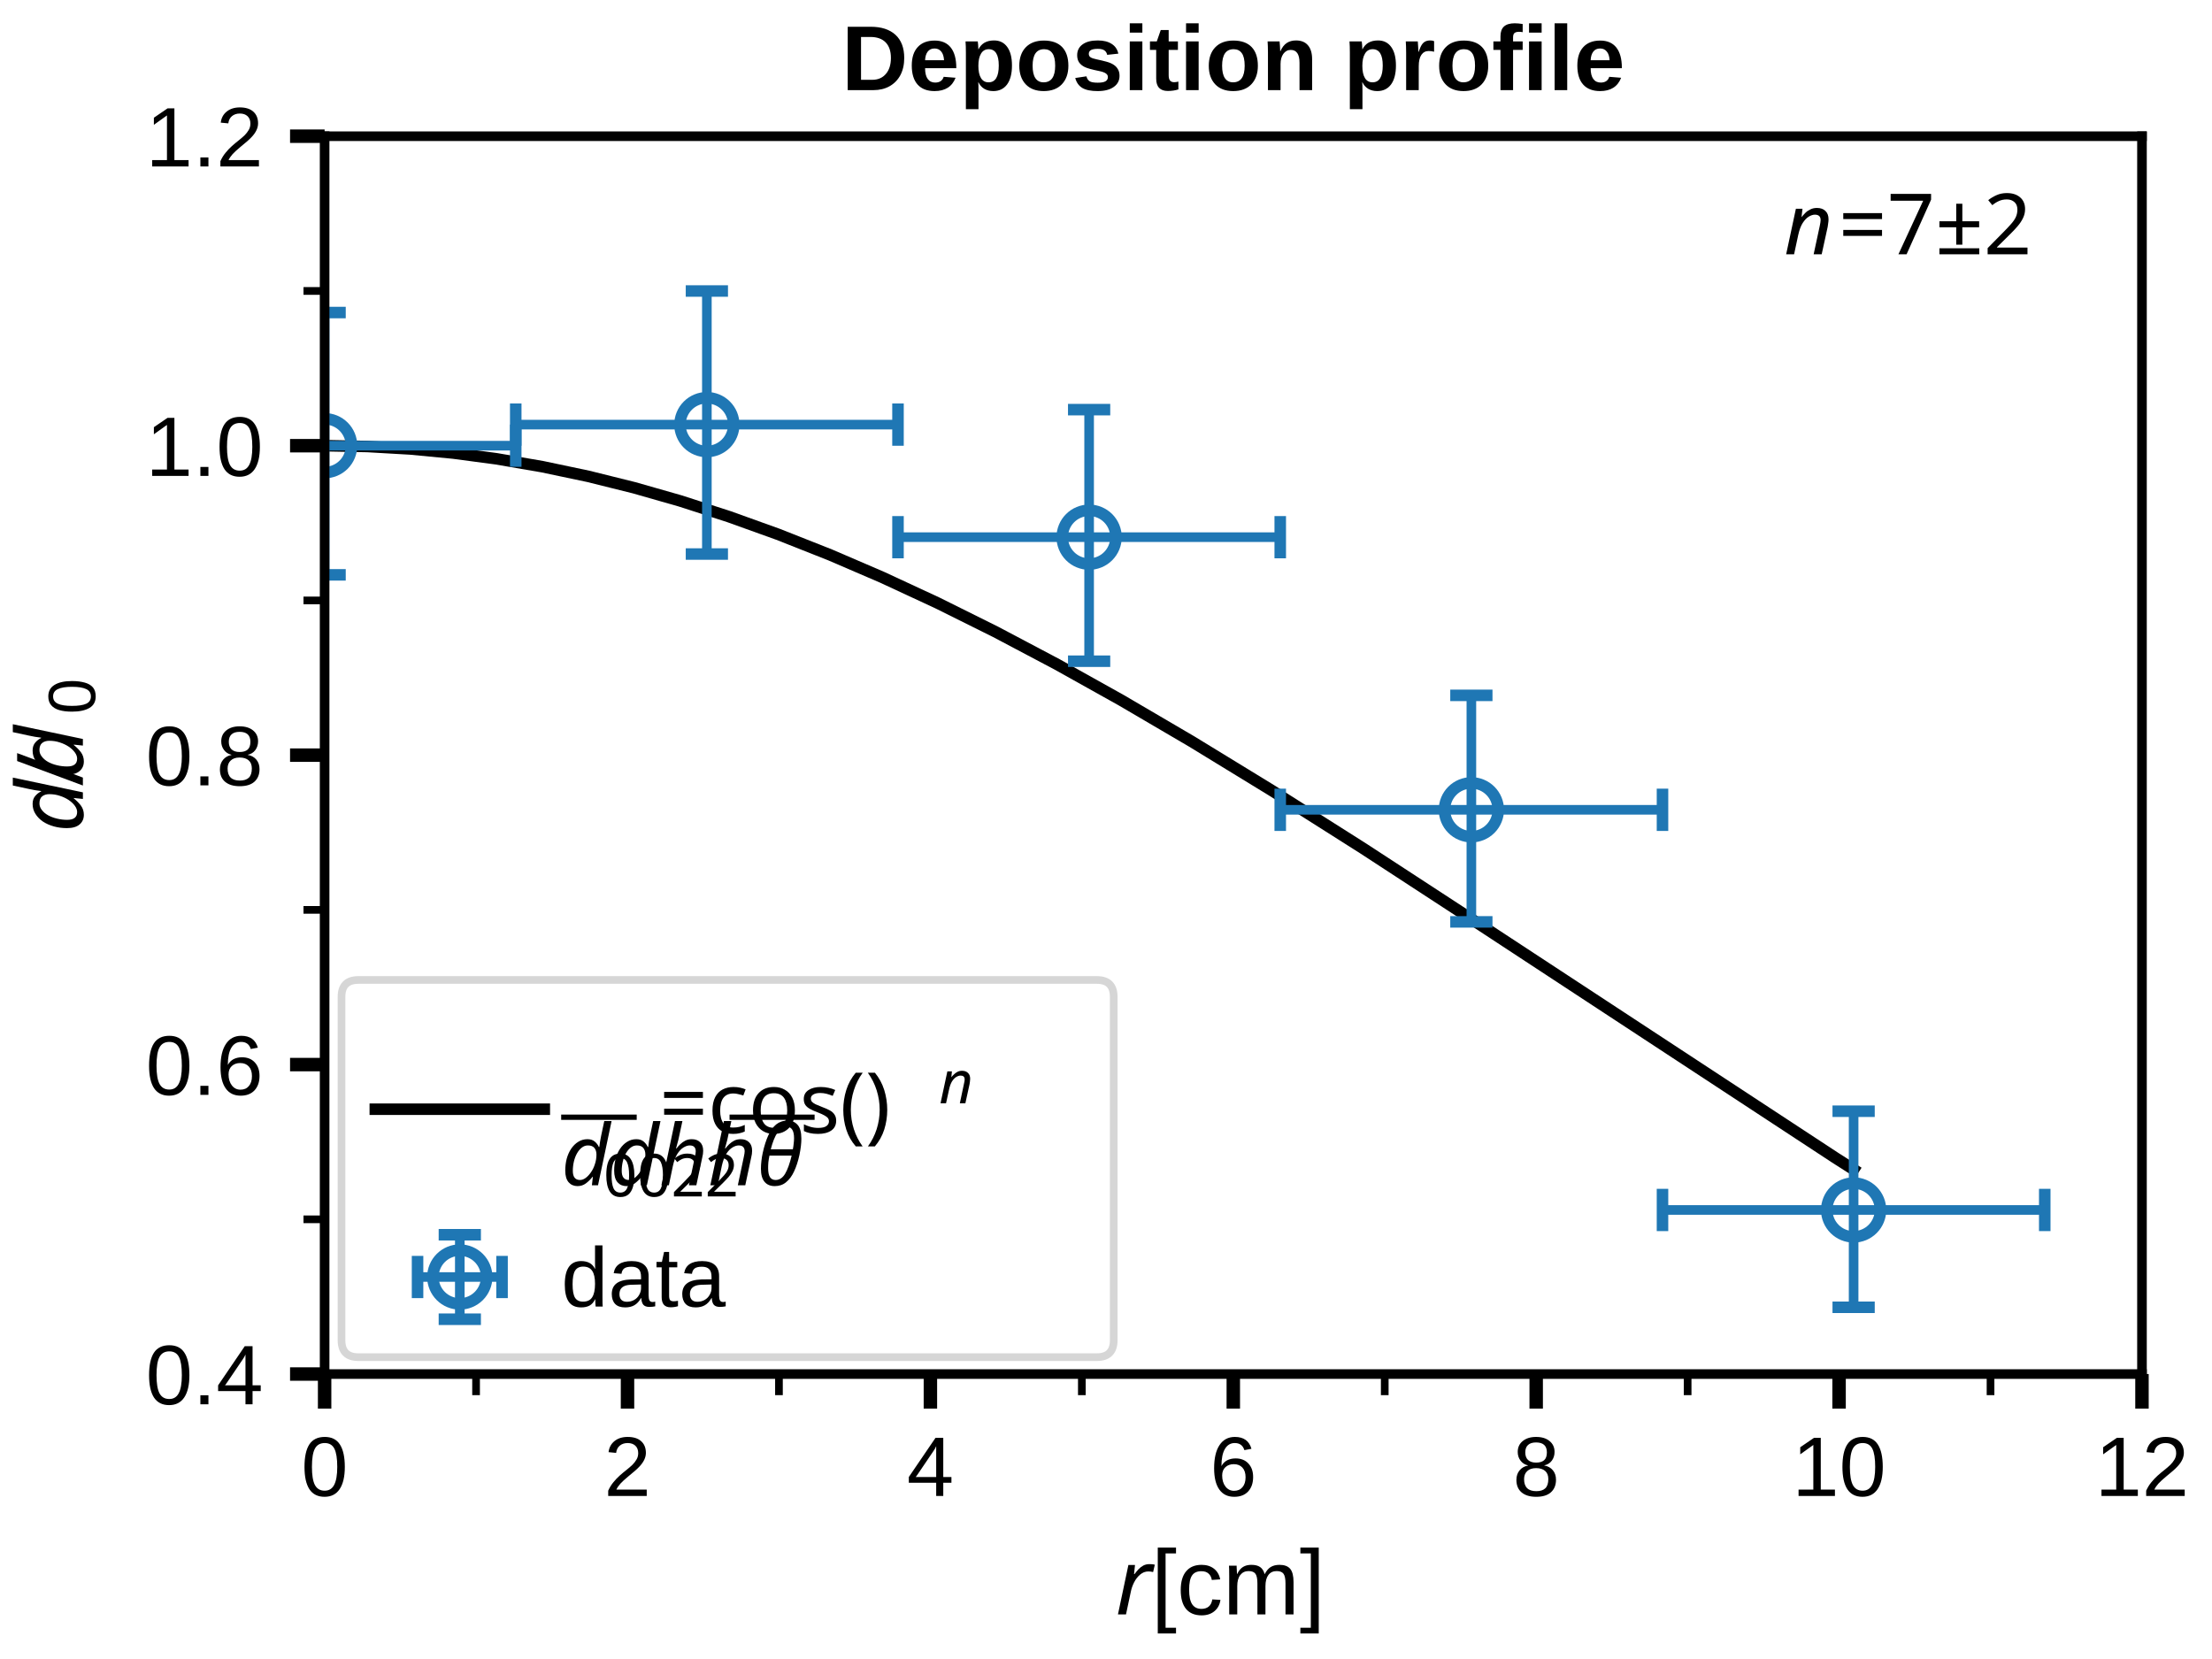
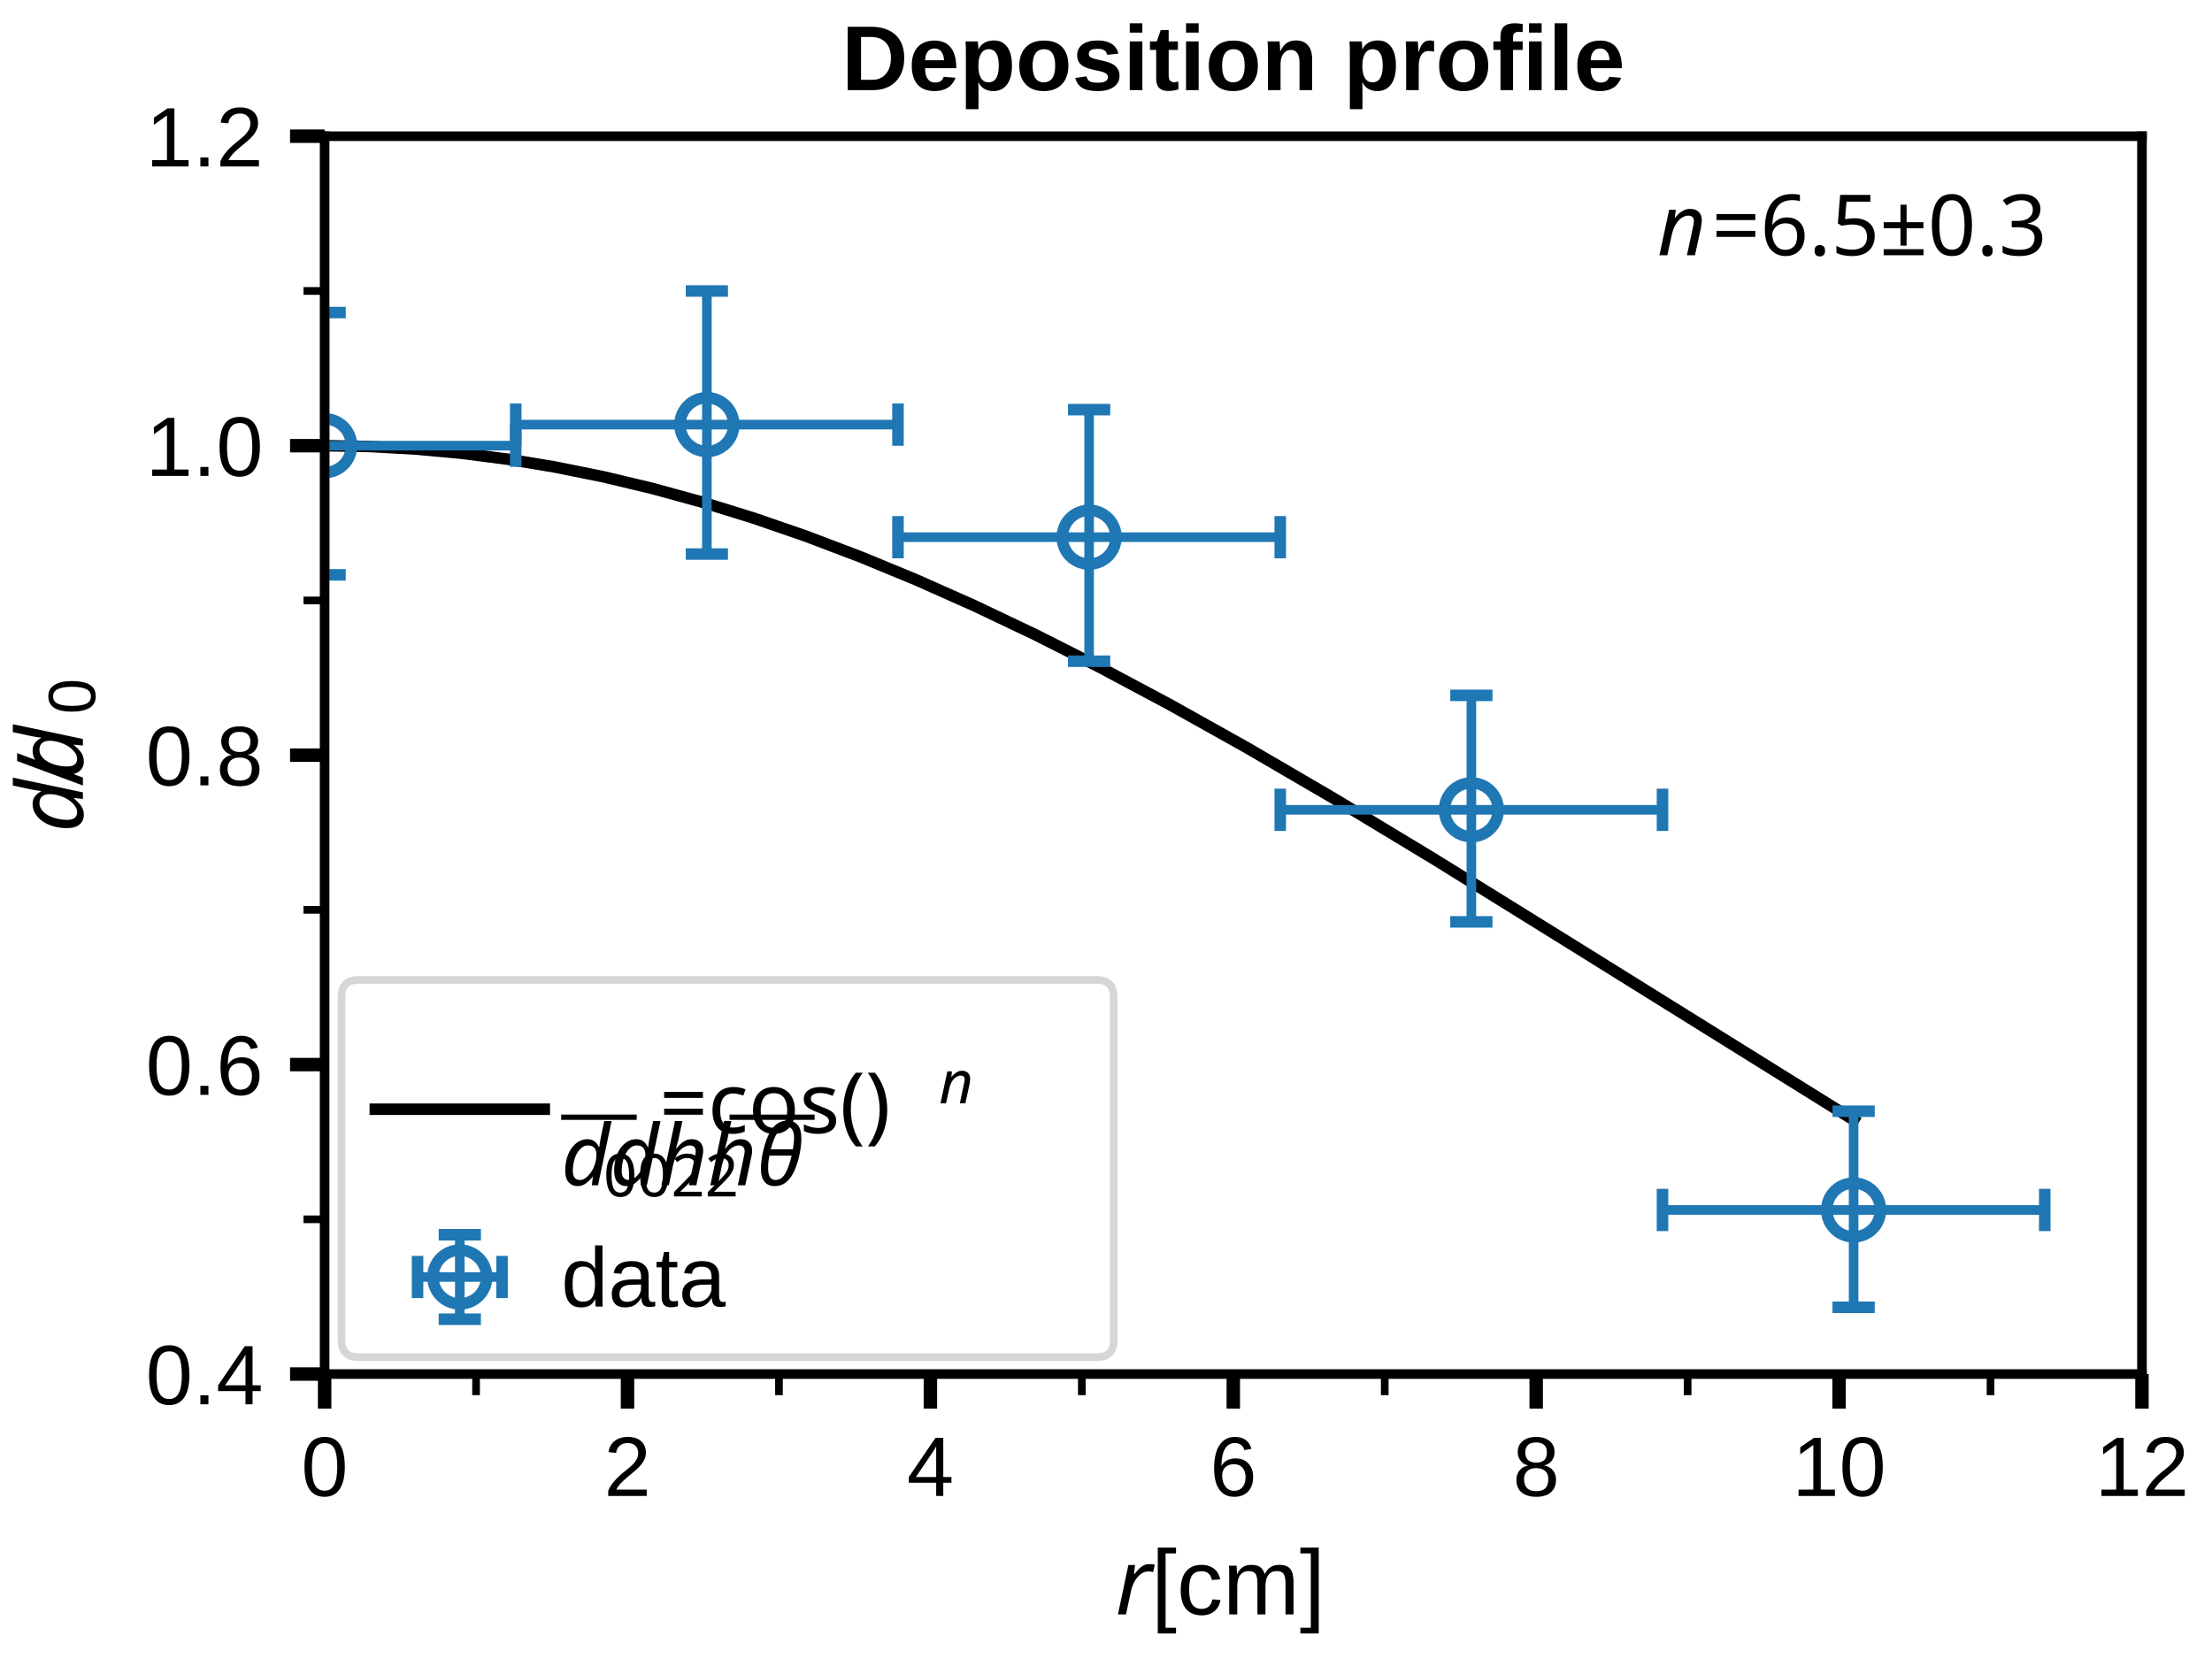
<svg xmlns="http://www.w3.org/2000/svg" xmlns:xlink="http://www.w3.org/1999/xlink" width="288pt" height="216pt" viewBox="0 0 288 216" version="1.1">
  <defs>
    <style type="text/css">*{stroke-linejoin: round; stroke-linecap: butt}</style>
  </defs>
  <g id="figure_1">
    <g id="patch_1">
      <path d="M 0 216  L 288 216  L 288 0  L 0 0  z " style="fill: #ffffff" />
    </g>
    <g id="axes_1">
      <g id="patch_2">
        <path d="M 42.265 178.9  L 278.883 178.9  L 278.883 17.736  L 42.265 17.736  z " style="fill: #ffffff" />
      </g>
      <g id="line2d_1">
-         <path d="M 42.265 58.027  L 47.85 58.134  L 53.435 58.454  L 59.02 58.987  L 64.606 59.73  L 70.59 60.757  L 76.574 62.017  L 82.558 63.505  L 88.543 65.214  L 94.926 67.274  L 101.309 69.568  L 108.091 72.25  L 114.873 75.169  L 122.054 78.503  L 129.634 82.272  L 137.613 86.491  L 145.991 91.17  L 155.167 96.547  L 165.539 102.891  L 177.508 110.48  L 193.067 120.631  L 238.946 150.738  L 241.339 152.264  L 241.339 152.264  " clip-path="url(#p8f11547e97)" style="fill: none; stroke: #000000; stroke-width: 1.5; stroke-linecap: square" />
+         <path d="M 42.265 58.027  L 48.249 58.138  L 54.233 58.472  L 60.217 59.027  L 66.201 59.801  L 72.186 60.79  L 78.569 62.078  L 84.952 63.601  L 91.335 65.353  L 98.117 67.455  L 104.899 69.794  L 112.08 72.519  L 119.261 75.482  L 126.841 78.852  L 134.82 82.647  L 143.198 86.879  L 152.374 91.773  L 162.348 97.354  L 173.518 103.872  L 186.684 111.825  L 204.237 122.711  L 241.339 145.808  L 241.339 145.808  " clip-path="url(#pec4900f40e)" style="fill: none; stroke: #000000; stroke-width: 1.5; stroke-linecap: square" />
      </g>
      <g id="LineCollection_1">
-         <path d="M 17.38 58.027  L 67.149 58.027  " clip-path="url(#p8f11547e97)" style="fill: none; stroke: #1f77b4; stroke-width: 1.25" />
-         <path d="M 67.149 55.285  L 116.918 55.285  " clip-path="url(#p8f11547e97)" style="fill: none; stroke: #1f77b4; stroke-width: 1.25" />
-         <path d="M 116.918 69.94  L 166.686 69.94  " clip-path="url(#p8f11547e97)" style="fill: none; stroke: #1f77b4; stroke-width: 1.25" />
-         <path d="M 166.686 105.435  L 216.455 105.435  " clip-path="url(#p8f11547e97)" style="fill: none; stroke: #1f77b4; stroke-width: 1.25" />
-         <path d="M 216.455 157.536  L 266.224 157.536  " clip-path="url(#p8f11547e97)" style="fill: none; stroke: #1f77b4; stroke-width: 1.25" />
+         <path d="M 17.38 58.027  L 67.149 58.027  " clip-path="url(#pec4900f40e)" style="fill: none; stroke: #1f77b4; stroke-width: 1.25" />
+         <path d="M 67.149 55.285  L 116.918 55.285  " clip-path="url(#pec4900f40e)" style="fill: none; stroke: #1f77b4; stroke-width: 1.25" />
+         <path d="M 116.918 69.94  L 166.686 69.94  " clip-path="url(#pec4900f40e)" style="fill: none; stroke: #1f77b4; stroke-width: 1.25" />
+         <path d="M 166.686 105.435  L 216.455 105.435  " clip-path="url(#pec4900f40e)" style="fill: none; stroke: #1f77b4; stroke-width: 1.25" />
+         <path d="M 216.455 157.536  L 266.224 157.536  " clip-path="url(#pec4900f40e)" style="fill: none; stroke: #1f77b4; stroke-width: 1.25" />
      </g>
      <g id="LineCollection_2">
-         <path d="M 42.265 74.845  L 42.265 40.691  " clip-path="url(#p8f11547e97)" style="fill: none; stroke: #1f77b4; stroke-width: 1.25" />
-         <path d="M 92.033 72.134  L 92.033 37.887  " clip-path="url(#p8f11547e97)" style="fill: none; stroke: #1f77b4; stroke-width: 1.25" />
-         <path d="M 141.802 86.088  L 141.802 53.335  " clip-path="url(#p8f11547e97)" style="fill: none; stroke: #1f77b4; stroke-width: 1.25" />
-         <path d="M 191.571 120.029  L 191.571 90.536  " clip-path="url(#p8f11547e97)" style="fill: none; stroke: #1f77b4; stroke-width: 1.25" />
-         <path d="M 241.339 170.21  L 241.339 144.678  " clip-path="url(#p8f11547e97)" style="fill: none; stroke: #1f77b4; stroke-width: 1.25" />
+         <path d="M 42.265 74.845  L 42.265 40.691  " clip-path="url(#pec4900f40e)" style="fill: none; stroke: #1f77b4; stroke-width: 1.25" />
+         <path d="M 92.033 72.134  L 92.033 37.887  " clip-path="url(#pec4900f40e)" style="fill: none; stroke: #1f77b4; stroke-width: 1.25" />
+         <path d="M 141.802 86.088  L 141.802 53.335  " clip-path="url(#pec4900f40e)" style="fill: none; stroke: #1f77b4; stroke-width: 1.25" />
+         <path d="M 191.571 120.029  L 191.571 90.536  " clip-path="url(#pec4900f40e)" style="fill: none; stroke: #1f77b4; stroke-width: 1.25" />
+         <path d="M 241.339 170.21  L 241.339 144.678  " clip-path="url(#pec4900f40e)" style="fill: none; stroke: #1f77b4; stroke-width: 1.25" />
      </g>
      <g id="line2d_2">
        <defs>
-           <path id="m022ba3a4e5" d="M 0 2.75  L 0 -2.75  " style="stroke: #1f77b4; stroke-width: 1.5" />
+           <path id="m2abb001152" d="M 0 2.75  L 0 -2.75  " style="stroke: #1f77b4; stroke-width: 1.5" />
        </defs>
-         <g clip-path="url(#p8f11547e97)">
-           <use xlink:href="#m022ba3a4e5" x="17.38" y="58.027" style="fill: #1f77b4; stroke: #1f77b4; stroke-width: 1.5" />
-           <use xlink:href="#m022ba3a4e5" x="67.149" y="55.285" style="fill: #1f77b4; stroke: #1f77b4; stroke-width: 1.5" />
-           <use xlink:href="#m022ba3a4e5" x="116.918" y="69.94" style="fill: #1f77b4; stroke: #1f77b4; stroke-width: 1.5" />
-           <use xlink:href="#m022ba3a4e5" x="166.686" y="105.435" style="fill: #1f77b4; stroke: #1f77b4; stroke-width: 1.5" />
-           <use xlink:href="#m022ba3a4e5" x="216.455" y="157.536" style="fill: #1f77b4; stroke: #1f77b4; stroke-width: 1.5" />
+         <g clip-path="url(#pec4900f40e)">
+           <use xlink:href="#m2abb001152" x="17.38" y="58.027" style="fill: #1f77b4; stroke: #1f77b4; stroke-width: 1.5" />
+           <use xlink:href="#m2abb001152" x="67.149" y="55.285" style="fill: #1f77b4; stroke: #1f77b4; stroke-width: 1.5" />
+           <use xlink:href="#m2abb001152" x="116.918" y="69.94" style="fill: #1f77b4; stroke: #1f77b4; stroke-width: 1.5" />
+           <use xlink:href="#m2abb001152" x="166.686" y="105.435" style="fill: #1f77b4; stroke: #1f77b4; stroke-width: 1.5" />
+           <use xlink:href="#m2abb001152" x="216.455" y="157.536" style="fill: #1f77b4; stroke: #1f77b4; stroke-width: 1.5" />
        </g>
      </g>
      <g id="line2d_3">
-         <g clip-path="url(#p8f11547e97)">
-           <use xlink:href="#m022ba3a4e5" x="67.149" y="58.027" style="fill: #1f77b4; stroke: #1f77b4; stroke-width: 1.5" />
-           <use xlink:href="#m022ba3a4e5" x="116.918" y="55.285" style="fill: #1f77b4; stroke: #1f77b4; stroke-width: 1.5" />
-           <use xlink:href="#m022ba3a4e5" x="166.686" y="69.94" style="fill: #1f77b4; stroke: #1f77b4; stroke-width: 1.5" />
-           <use xlink:href="#m022ba3a4e5" x="216.455" y="105.435" style="fill: #1f77b4; stroke: #1f77b4; stroke-width: 1.5" />
-           <use xlink:href="#m022ba3a4e5" x="266.224" y="157.536" style="fill: #1f77b4; stroke: #1f77b4; stroke-width: 1.5" />
+         <g clip-path="url(#pec4900f40e)">
+           <use xlink:href="#m2abb001152" x="67.149" y="58.027" style="fill: #1f77b4; stroke: #1f77b4; stroke-width: 1.5" />
+           <use xlink:href="#m2abb001152" x="116.918" y="55.285" style="fill: #1f77b4; stroke: #1f77b4; stroke-width: 1.5" />
+           <use xlink:href="#m2abb001152" x="166.686" y="69.94" style="fill: #1f77b4; stroke: #1f77b4; stroke-width: 1.5" />
+           <use xlink:href="#m2abb001152" x="216.455" y="105.435" style="fill: #1f77b4; stroke: #1f77b4; stroke-width: 1.5" />
+           <use xlink:href="#m2abb001152" x="266.224" y="157.536" style="fill: #1f77b4; stroke: #1f77b4; stroke-width: 1.5" />
        </g>
      </g>
      <g id="line2d_4">
        <defs>
-           <path id="m8d73b47d34" d="M 2.75 0  L -2.75 -0  " style="stroke: #1f77b4; stroke-width: 1.5" />
+           <path id="m00a271e87c" d="M 2.75 0  L -2.75 -0  " style="stroke: #1f77b4; stroke-width: 1.5" />
        </defs>
-         <g clip-path="url(#p8f11547e97)">
-           <use xlink:href="#m8d73b47d34" x="42.265" y="74.845" style="fill: #1f77b4; stroke: #1f77b4; stroke-width: 1.5" />
-           <use xlink:href="#m8d73b47d34" x="92.033" y="72.134" style="fill: #1f77b4; stroke: #1f77b4; stroke-width: 1.5" />
-           <use xlink:href="#m8d73b47d34" x="141.802" y="86.088" style="fill: #1f77b4; stroke: #1f77b4; stroke-width: 1.5" />
-           <use xlink:href="#m8d73b47d34" x="191.571" y="120.029" style="fill: #1f77b4; stroke: #1f77b4; stroke-width: 1.5" />
-           <use xlink:href="#m8d73b47d34" x="241.339" y="170.21" style="fill: #1f77b4; stroke: #1f77b4; stroke-width: 1.5" />
+         <g clip-path="url(#pec4900f40e)">
+           <use xlink:href="#m00a271e87c" x="42.265" y="74.845" style="fill: #1f77b4; stroke: #1f77b4; stroke-width: 1.5" />
+           <use xlink:href="#m00a271e87c" x="92.033" y="72.134" style="fill: #1f77b4; stroke: #1f77b4; stroke-width: 1.5" />
+           <use xlink:href="#m00a271e87c" x="141.802" y="86.088" style="fill: #1f77b4; stroke: #1f77b4; stroke-width: 1.5" />
+           <use xlink:href="#m00a271e87c" x="191.571" y="120.029" style="fill: #1f77b4; stroke: #1f77b4; stroke-width: 1.5" />
+           <use xlink:href="#m00a271e87c" x="241.339" y="170.21" style="fill: #1f77b4; stroke: #1f77b4; stroke-width: 1.5" />
        </g>
      </g>
      <g id="line2d_5">
-         <g clip-path="url(#p8f11547e97)">
-           <use xlink:href="#m8d73b47d34" x="42.265" y="40.691" style="fill: #1f77b4; stroke: #1f77b4; stroke-width: 1.5" />
-           <use xlink:href="#m8d73b47d34" x="92.033" y="37.887" style="fill: #1f77b4; stroke: #1f77b4; stroke-width: 1.5" />
-           <use xlink:href="#m8d73b47d34" x="141.802" y="53.335" style="fill: #1f77b4; stroke: #1f77b4; stroke-width: 1.5" />
-           <use xlink:href="#m8d73b47d34" x="191.571" y="90.536" style="fill: #1f77b4; stroke: #1f77b4; stroke-width: 1.5" />
-           <use xlink:href="#m8d73b47d34" x="241.339" y="144.678" style="fill: #1f77b4; stroke: #1f77b4; stroke-width: 1.5" />
+         <g clip-path="url(#pec4900f40e)">
+           <use xlink:href="#m00a271e87c" x="42.265" y="40.691" style="fill: #1f77b4; stroke: #1f77b4; stroke-width: 1.5" />
+           <use xlink:href="#m00a271e87c" x="92.033" y="37.887" style="fill: #1f77b4; stroke: #1f77b4; stroke-width: 1.5" />
+           <use xlink:href="#m00a271e87c" x="141.802" y="53.335" style="fill: #1f77b4; stroke: #1f77b4; stroke-width: 1.5" />
+           <use xlink:href="#m00a271e87c" x="191.571" y="90.536" style="fill: #1f77b4; stroke: #1f77b4; stroke-width: 1.5" />
+           <use xlink:href="#m00a271e87c" x="241.339" y="144.678" style="fill: #1f77b4; stroke: #1f77b4; stroke-width: 1.5" />
        </g>
      </g>
      <g id="line2d_6">
        <defs>
-           <path id="m5313b42d45" d="M 0 3.5  C 0.928 3.5 1.819 3.131 2.475 2.475  C 3.131 1.819 3.5 0.928 3.5 0  C 3.5 -0.928 3.131 -1.819 2.475 -2.475  C 1.819 -3.131 0.928 -3.5 0 -3.5  C -0.928 -3.5 -1.819 -3.131 -2.475 -2.475  C -3.131 -1.819 -3.5 -0.928 -3.5 0  C -3.5 0.928 -3.131 1.819 -2.475 2.475  C -1.819 3.131 -0.928 3.5 0 3.5  z " style="stroke: #1f77b4; stroke-width: 1.5" />
+           <path id="m781d7ec97c" d="M 0 3.5  C 0.928 3.5 1.819 3.131 2.475 2.475  C 3.131 1.819 3.5 0.928 3.5 0  C 3.5 -0.928 3.131 -1.819 2.475 -2.475  C 1.819 -3.131 0.928 -3.5 0 -3.5  C -0.928 -3.5 -1.819 -3.131 -2.475 -2.475  C -3.131 -1.819 -3.5 -0.928 -3.5 0  C -3.5 0.928 -3.131 1.819 -2.475 2.475  C -1.819 3.131 -0.928 3.5 0 3.5  z " style="stroke: #1f77b4; stroke-width: 1.5" />
        </defs>
-         <g clip-path="url(#p8f11547e97)">
-           <use xlink:href="#m5313b42d45" x="42.265" y="58.027" style="fill-opacity: 0; stroke: #1f77b4; stroke-width: 1.5" />
-           <use xlink:href="#m5313b42d45" x="92.033" y="55.285" style="fill-opacity: 0; stroke: #1f77b4; stroke-width: 1.5" />
-           <use xlink:href="#m5313b42d45" x="141.802" y="69.94" style="fill-opacity: 0; stroke: #1f77b4; stroke-width: 1.5" />
-           <use xlink:href="#m5313b42d45" x="191.571" y="105.435" style="fill-opacity: 0; stroke: #1f77b4; stroke-width: 1.5" />
-           <use xlink:href="#m5313b42d45" x="241.339" y="157.536" style="fill-opacity: 0; stroke: #1f77b4; stroke-width: 1.5" />
+         <g clip-path="url(#pec4900f40e)">
+           <use xlink:href="#m781d7ec97c" x="42.265" y="58.027" style="fill-opacity: 0; stroke: #1f77b4; stroke-width: 1.5" />
+           <use xlink:href="#m781d7ec97c" x="92.033" y="55.285" style="fill-opacity: 0; stroke: #1f77b4; stroke-width: 1.5" />
+           <use xlink:href="#m781d7ec97c" x="141.802" y="69.94" style="fill-opacity: 0; stroke: #1f77b4; stroke-width: 1.5" />
+           <use xlink:href="#m781d7ec97c" x="191.571" y="105.435" style="fill-opacity: 0; stroke: #1f77b4; stroke-width: 1.5" />
+           <use xlink:href="#m781d7ec97c" x="241.339" y="157.536" style="fill-opacity: 0; stroke: #1f77b4; stroke-width: 1.5" />
        </g>
      </g>
      <g id="patch_3">
        <path d="M 42.265 178.9  L 42.265 17.736  " style="fill: none; stroke: #000000; stroke-width: 1.25; stroke-linejoin: miter; stroke-linecap: square" />
      </g>
      <g id="patch_4">
        <path d="M 278.883 178.9  L 278.883 17.736  " style="fill: none; stroke: #000000; stroke-width: 1.25; stroke-linejoin: miter; stroke-linecap: square" />
      </g>
      <g id="patch_5">
        <path d="M 42.265 178.9  L 278.883 178.9  " style="fill: none; stroke: #000000; stroke-width: 1.25; stroke-linejoin: miter; stroke-linecap: square" />
      </g>
      <g id="patch_6">
        <path d="M 42.265 17.736  L 278.883 17.736  " style="fill: none; stroke: #000000; stroke-width: 1.25; stroke-linejoin: miter; stroke-linecap: square" />
      </g>
      <g id="matplotlib.axis_1">
        <g id="xtick_1">
          <g id="line2d_7">
            <defs>
-               <path id="m7ec29658c6" d="M 0 0  L 0 4.5  " style="stroke: #000000; stroke-width: 1.75" />
+               <path id="mc53df90932" d="M 0 0  L 0 4.5  " style="stroke: #000000; stroke-width: 1.75" />
            </defs>
            <g>
-               <use xlink:href="#m7ec29658c6" x="42.265" y="178.9" style="stroke: #000000; stroke-width: 1.75" />
+               <use xlink:href="#mc53df90932" x="42.265" y="178.9" style="stroke: #000000; stroke-width: 1.75" />
            </g>
          </g>
          <g id="text_1">
            <text style="font: 11px 'Arial'; text-anchor: middle" x="42.265" y="194.774" transform="rotate(-0 42.26461 194.7735)">0</text>
          </g>
        </g>
        <g id="xtick_2">
          <g id="line2d_8">
            <g>
-               <use xlink:href="#m7ec29658c6" x="81.701" y="178.9" style="stroke: #000000; stroke-width: 1.75" />
+               <use xlink:href="#mc53df90932" x="81.701" y="178.9" style="stroke: #000000; stroke-width: 1.75" />
            </g>
          </g>
          <g id="text_2">
            <text style="font: 11px 'Arial'; text-anchor: middle" x="81.701" y="194.774" transform="rotate(-0 81.70097 194.7735)">2</text>
          </g>
        </g>
        <g id="xtick_3">
          <g id="line2d_9">
            <g>
-               <use xlink:href="#m7ec29658c6" x="121.137" y="178.9" style="stroke: #000000; stroke-width: 1.75" />
+               <use xlink:href="#mc53df90932" x="121.137" y="178.9" style="stroke: #000000; stroke-width: 1.75" />
            </g>
          </g>
          <g id="text_3">
            <text style="font: 11px 'Arial'; text-anchor: middle" x="121.137" y="194.774" transform="rotate(-0 121.1373 194.7735)">4</text>
          </g>
        </g>
        <g id="xtick_4">
          <g id="line2d_10">
            <g>
-               <use xlink:href="#m7ec29658c6" x="160.574" y="178.9" style="stroke: #000000; stroke-width: 1.75" />
+               <use xlink:href="#mc53df90932" x="160.574" y="178.9" style="stroke: #000000; stroke-width: 1.75" />
            </g>
          </g>
          <g id="text_4">
            <text style="font: 11px 'Arial'; text-anchor: middle" x="160.574" y="194.774" transform="rotate(-0 160.5737 194.7735)">6</text>
          </g>
        </g>
        <g id="xtick_5">
          <g id="line2d_11">
            <g>
-               <use xlink:href="#m7ec29658c6" x="200.01" y="178.9" style="stroke: #000000; stroke-width: 1.75" />
+               <use xlink:href="#mc53df90932" x="200.01" y="178.9" style="stroke: #000000; stroke-width: 1.75" />
            </g>
          </g>
          <g id="text_5">
            <text style="font: 11px 'Arial'; text-anchor: middle" x="200.01" y="194.774" transform="rotate(-0 200.01 194.7735)">8</text>
          </g>
        </g>
        <g id="xtick_6">
          <g id="line2d_12">
            <g>
-               <use xlink:href="#m7ec29658c6" x="239.446" y="178.9" style="stroke: #000000; stroke-width: 1.75" />
+               <use xlink:href="#mc53df90932" x="239.446" y="178.9" style="stroke: #000000; stroke-width: 1.75" />
            </g>
          </g>
          <g id="text_6">
            <text style="font: 11px 'Arial'; text-anchor: middle" x="239.446" y="194.774" transform="rotate(-0 239.4464 194.7735)">10</text>
          </g>
        </g>
        <g id="xtick_7">
          <g id="line2d_13">
            <g>
-               <use xlink:href="#m7ec29658c6" x="278.883" y="178.9" style="stroke: #000000; stroke-width: 1.75" />
+               <use xlink:href="#mc53df90932" x="278.883" y="178.9" style="stroke: #000000; stroke-width: 1.75" />
            </g>
          </g>
          <g id="text_7">
            <text style="font: 11px 'Arial'; text-anchor: middle" x="278.883" y="194.774" transform="rotate(-0 278.8827 194.7735)">12</text>
          </g>
        </g>
        <g id="xtick_8">
          <g id="line2d_14">
            <defs>
-               <path id="m9d5a986f63" d="M 0 0  L 0 2.75  " style="stroke: #000000" />
+               <path id="m73b8d984d2" d="M 0 0  L 0 2.75  " style="stroke: #000000" />
            </defs>
            <g>
-               <use xlink:href="#m9d5a986f63" x="61.983" y="178.9" style="stroke: #000000" />
+               <use xlink:href="#m73b8d984d2" x="61.983" y="178.9" style="stroke: #000000" />
            </g>
          </g>
        </g>
        <g id="xtick_9">
          <g id="line2d_15">
            <g>
-               <use xlink:href="#m9d5a986f63" x="101.419" y="178.9" style="stroke: #000000" />
+               <use xlink:href="#m73b8d984d2" x="101.419" y="178.9" style="stroke: #000000" />
            </g>
          </g>
        </g>
        <g id="xtick_10">
          <g id="line2d_16">
            <g>
-               <use xlink:href="#m9d5a986f63" x="140.855" y="178.9" style="stroke: #000000" />
+               <use xlink:href="#m73b8d984d2" x="140.855" y="178.9" style="stroke: #000000" />
            </g>
          </g>
        </g>
        <g id="xtick_11">
          <g id="line2d_17">
            <g>
-               <use xlink:href="#m9d5a986f63" x="180.292" y="178.9" style="stroke: #000000" />
+               <use xlink:href="#m73b8d984d2" x="180.292" y="178.9" style="stroke: #000000" />
            </g>
          </g>
        </g>
        <g id="xtick_12">
          <g id="line2d_18">
            <g>
-               <use xlink:href="#m9d5a986f63" x="219.728" y="178.9" style="stroke: #000000" />
+               <use xlink:href="#m73b8d984d2" x="219.728" y="178.9" style="stroke: #000000" />
            </g>
          </g>
        </g>
        <g id="xtick_13">
          <g id="line2d_19">
            <g>
-               <use xlink:href="#m9d5a986f63" x="259.165" y="178.9" style="stroke: #000000" />
+               <use xlink:href="#m73b8d984d2" x="259.165" y="178.9" style="stroke: #000000" />
            </g>
          </g>
        </g>
        <g id="text_8">
          <g transform="translate(145.2137 210.5998)">
            <text>
              <tspan style="font: italic 12px 'STIXGeneral'" x="0" y="-0.406">r</tspan>
              <tspan style="font: 12px 'Arial'" x="4.668 8.002 11.336 17.336 27.332" y="-0.406"> [cm]</tspan>
            </text>
          </g>
        </g>
      </g>
      <g id="matplotlib.axis_2">
        <g id="ytick_1">
          <g id="line2d_20">
            <defs>
-               <path id="m72fc61bfdf" d="M 0 0  L -4.5 0  " style="stroke: #000000; stroke-width: 1.75" />
+               <path id="mb533bc98df" d="M 0 0  L -4.5 0  " style="stroke: #000000; stroke-width: 1.75" />
            </defs>
            <g>
-               <use xlink:href="#m72fc61bfdf" x="42.265" y="178.9" style="stroke: #000000; stroke-width: 1.75" />
+               <use xlink:href="#mb533bc98df" x="42.265" y="178.9" style="stroke: #000000; stroke-width: 1.75" />
            </g>
          </g>
          <g id="text_9">
            <text style="font: 11px 'Arial'; text-anchor: end" x="34.265" y="182.837" transform="rotate(-0 34.26461 182.8367)">0.4</text>
          </g>
        </g>
        <g id="ytick_2">
          <g id="line2d_21">
            <g>
-               <use xlink:href="#m72fc61bfdf" x="42.265" y="138.609" style="stroke: #000000; stroke-width: 1.75" />
+               <use xlink:href="#mb533bc98df" x="42.265" y="138.609" style="stroke: #000000; stroke-width: 1.75" />
            </g>
          </g>
          <g id="text_10">
            <text style="font: 11px 'Arial'; text-anchor: end" x="34.265" y="142.546" transform="rotate(-0 34.26461 142.5457)">0.6</text>
          </g>
        </g>
        <g id="ytick_3">
          <g id="line2d_22">
            <g>
-               <use xlink:href="#m72fc61bfdf" x="42.265" y="98.318" style="stroke: #000000; stroke-width: 1.75" />
+               <use xlink:href="#mb533bc98df" x="42.265" y="98.318" style="stroke: #000000; stroke-width: 1.75" />
            </g>
          </g>
          <g id="text_11">
            <text style="font: 11px 'Arial'; text-anchor: end" x="34.265" y="102.255" transform="rotate(-0 34.26461 102.2547)">0.8</text>
          </g>
        </g>
        <g id="ytick_4">
          <g id="line2d_23">
            <g>
-               <use xlink:href="#m72fc61bfdf" x="42.265" y="58.027" style="stroke: #000000; stroke-width: 1.75" />
+               <use xlink:href="#mb533bc98df" x="42.265" y="58.027" style="stroke: #000000; stroke-width: 1.75" />
            </g>
          </g>
          <g id="text_12">
            <text style="font: 11px 'Arial'; text-anchor: end" x="34.265" y="61.964" transform="rotate(-0 34.26461 61.96368)">1.0</text>
          </g>
        </g>
        <g id="ytick_5">
          <g id="line2d_24">
            <g>
-               <use xlink:href="#m72fc61bfdf" x="42.265" y="17.736" style="stroke: #000000; stroke-width: 1.75" />
+               <use xlink:href="#mb533bc98df" x="42.265" y="17.736" style="stroke: #000000; stroke-width: 1.75" />
            </g>
          </g>
          <g id="text_13">
            <text style="font: 11px 'Arial'; text-anchor: end" x="34.265" y="21.673" transform="rotate(-0 34.26461 21.67266)">1.2</text>
          </g>
        </g>
        <g id="ytick_6">
          <g id="line2d_25">
            <defs>
-               <path id="ma467f1bb46" d="M 0 0  L -2.75 0  " style="stroke: #000000" />
+               <path id="m09f2d5e982" d="M 0 0  L -2.75 0  " style="stroke: #000000" />
            </defs>
            <g>
-               <use xlink:href="#ma467f1bb46" x="42.265" y="158.754" style="stroke: #000000" />
+               <use xlink:href="#m09f2d5e982" x="42.265" y="158.754" style="stroke: #000000" />
            </g>
          </g>
        </g>
        <g id="ytick_7">
          <g id="line2d_26">
            <g>
-               <use xlink:href="#ma467f1bb46" x="42.265" y="118.463" style="stroke: #000000" />
+               <use xlink:href="#m09f2d5e982" x="42.265" y="118.463" style="stroke: #000000" />
            </g>
          </g>
        </g>
        <g id="ytick_8">
          <g id="line2d_27">
            <g>
-               <use xlink:href="#ma467f1bb46" x="42.265" y="78.172" style="stroke: #000000" />
+               <use xlink:href="#m09f2d5e982" x="42.265" y="78.172" style="stroke: #000000" />
            </g>
          </g>
        </g>
        <g id="ytick_9">
          <g id="line2d_28">
            <g>
-               <use xlink:href="#ma467f1bb46" x="42.265" y="37.881" style="stroke: #000000" />
+               <use xlink:href="#m09f2d5e982" x="42.265" y="37.881" style="stroke: #000000" />
            </g>
          </g>
        </g>
        <g id="text_14">
          <g transform="translate(11.58962 108.3979) rotate(-90)">
            <text>
              <tspan style="font: italic 12px 'STIXGeneral'" x="0 9.336" y="-0.797">dd</tspan>
              <tspan style="font: 12px 'STIXGeneral'" x="6" y="-0.797">/</tspan>
              <tspan style="font: 8.4px 'STIXGeneral'" x="15.336" y="0.792">0</tspan>
            </text>
          </g>
        </g>
      </g>
      <g id="text_15">
-         <g transform="translate(232.2918 33.66766)">
+         <g transform="translate(215.7918 33.66766)">
          <text>
-             <tspan style="font: italic 11px 'STIXGeneral'" x="0" y="-0.562">n</tspan>
-             <tspan style="font: 11px 'STIXGeneral'" x="7.088 16.212 21.712 29.247" y="-0.562">=7±2</tspan>
+             <tspan style="font: italic 11px 'STIXGeneral'" x="0" y="-0.438">n</tspan>
+             <tspan style="font: 11px 'STIXGeneral'" x="7.088 16.212 21.712 24.462 29.962 37.497 42.997 45.747" y="-0.438">=6.5±0.3</tspan>
          </text>
        </g>
      </g>
      <g id="text_16">
        <text style="font: 700 12px 'Arial'; text-anchor: middle" x="160.574" y="11.736" transform="rotate(-0 160.5737 11.73587)">Deposition profile</text>
      </g>
      <g id="legend_1">
        <g id="patch_7">
          <path d="M 46.665 176.7  L 142.805 176.7  Q 145.005 176.7 145.005 174.5  L 145.005 129.79  Q 145.005 127.59 142.805 127.59  L 46.665 127.59  Q 44.465 127.59 44.465 129.79  L 44.465 174.5  Q 44.465 176.7 46.665 176.7  z " style="fill: #ffffff; opacity: 0.8; stroke: #cccccc; stroke-linejoin: miter" />
        </g>
        <g id="line2d_29">
          <path d="M 48.865 144.42  L 59.865 144.42  L 70.865 144.42  " style="fill: none; stroke: #000000; stroke-width: 1.5; stroke-linecap: square" />
        </g>
        <g id="text_17">
          <g transform="translate(73.06462 148.2701)">
            <text>
              <tspan style="font: italic 11px 'STIXGeneral'" x="0 2 21.921 21.921 58.523" y="6.05 -5.044 -7.919 7.616 -0.747">ddhhθ</tspan>
              <tspan style="font: 7.7px 'STIXGeneral'" x="5.5 27.421 28.66 28.66" y="7.503 -5.012 -11.794 3.741">0022</tspan>
              <tspan style="font: 11px 'STIXGeneral'" x="12.798 34.37 39.254 44.754 54.86 63.803" y="-0.747">=cos()</tspan>
              <tspan style="font: italic 7.7px 'STIXGeneral'" x="49.202" y="-4.622">n</tspan>
            </text>
            <rect x="0" y="-3.153" width="9.834" height="0.688" />
            <rect x="21.921" y="-3.153" width="11.074" height="0.688" />
          </g>
        </g>
        <g id="LineCollection_3">
          <path d="M 54.365 166.264  L 65.365 166.264  " style="fill: none; stroke: #1f77b4; stroke-width: 1.25" />
        </g>
        <g id="LineCollection_4">
          <path d="M 59.865 171.764  L 59.865 160.764  " style="fill: none; stroke: #1f77b4; stroke-width: 1.25" />
        </g>
        <g id="line2d_30">
          <g>
-             <use xlink:href="#m022ba3a4e5" x="54.365" y="166.264" style="fill: #1f77b4; stroke: #1f77b4; stroke-width: 1.5" />
+             <use xlink:href="#m2abb001152" x="54.365" y="166.264" style="fill: #1f77b4; stroke: #1f77b4; stroke-width: 1.5" />
          </g>
        </g>
        <g id="line2d_31">
          <g>
-             <use xlink:href="#m022ba3a4e5" x="65.365" y="166.264" style="fill: #1f77b4; stroke: #1f77b4; stroke-width: 1.5" />
+             <use xlink:href="#m2abb001152" x="65.365" y="166.264" style="fill: #1f77b4; stroke: #1f77b4; stroke-width: 1.5" />
          </g>
        </g>
        <g id="line2d_32">
          <g>
-             <use xlink:href="#m8d73b47d34" x="59.865" y="171.764" style="fill: #1f77b4; stroke: #1f77b4; stroke-width: 1.5" />
+             <use xlink:href="#m00a271e87c" x="59.865" y="171.764" style="fill: #1f77b4; stroke: #1f77b4; stroke-width: 1.5" />
          </g>
        </g>
        <g id="line2d_33">
          <g>
-             <use xlink:href="#m8d73b47d34" x="59.865" y="160.764" style="fill: #1f77b4; stroke: #1f77b4; stroke-width: 1.5" />
+             <use xlink:href="#m00a271e87c" x="59.865" y="160.764" style="fill: #1f77b4; stroke: #1f77b4; stroke-width: 1.5" />
          </g>
        </g>
        <g id="line2d_34" />
        <g id="line2d_35">
          <g>
-             <use xlink:href="#m5313b42d45" x="59.865" y="166.264" style="fill-opacity: 0; stroke: #1f77b4; stroke-width: 1.5" />
+             <use xlink:href="#m781d7ec97c" x="59.865" y="166.264" style="fill-opacity: 0; stroke: #1f77b4; stroke-width: 1.5" />
          </g>
        </g>
        <g id="text_18">
          <text style="font: 11px 'Arial'; text-anchor: start" x="73.065" y="170.114" transform="rotate(-0 73.06462 170.1137)">data</text>
        </g>
      </g>
    </g>
  </g>
  <defs>
-     <clipPath id="p8f11547e97">
+     <clipPath id="pec4900f40e">
      <rect x="42.265" y="17.736" width="236.618" height="161.164" />
    </clipPath>
  </defs>
</svg>
